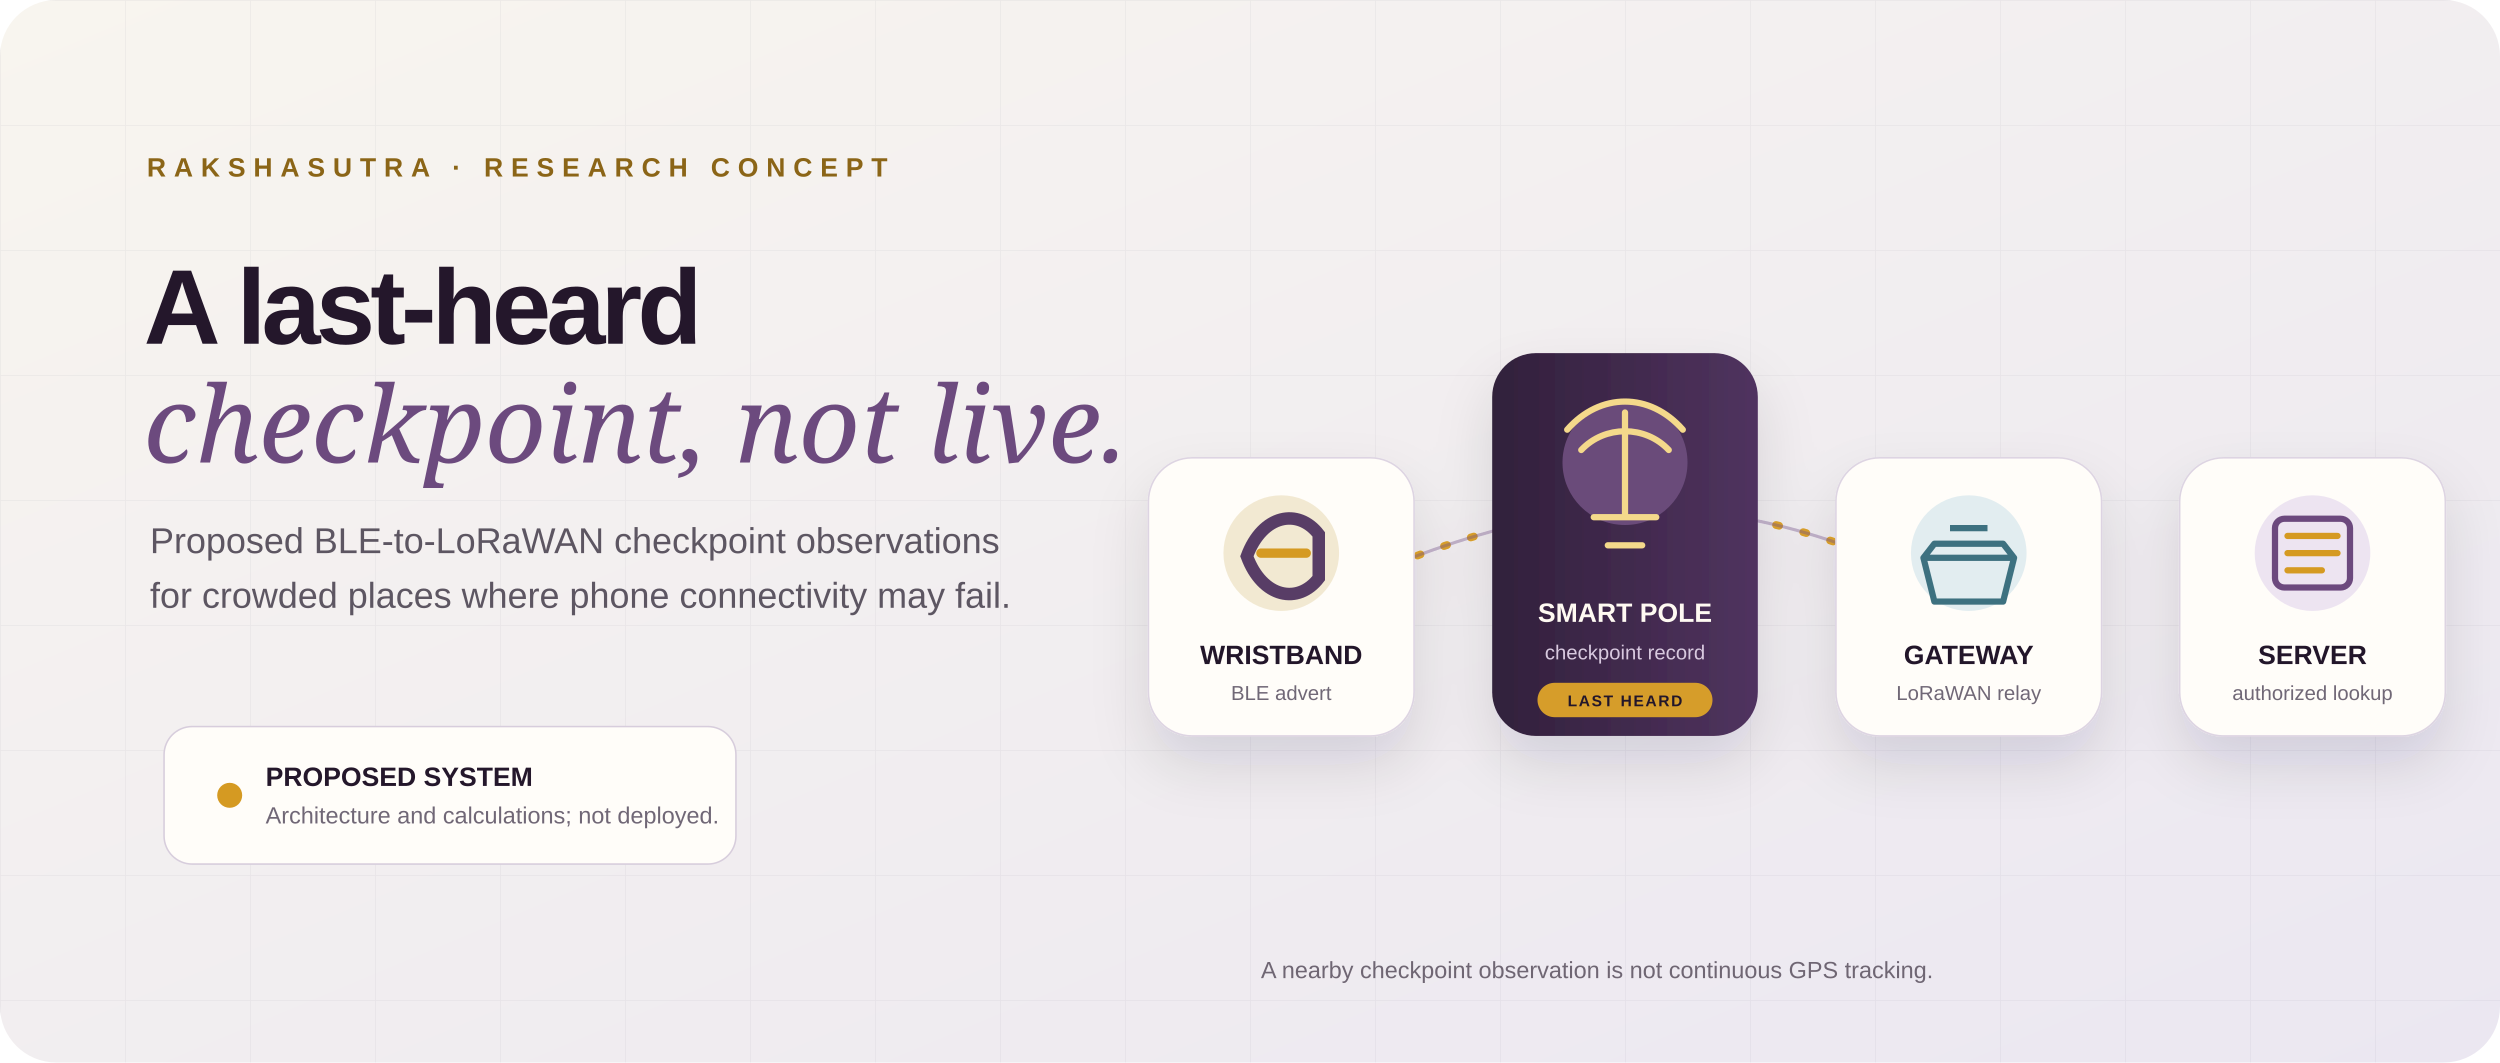
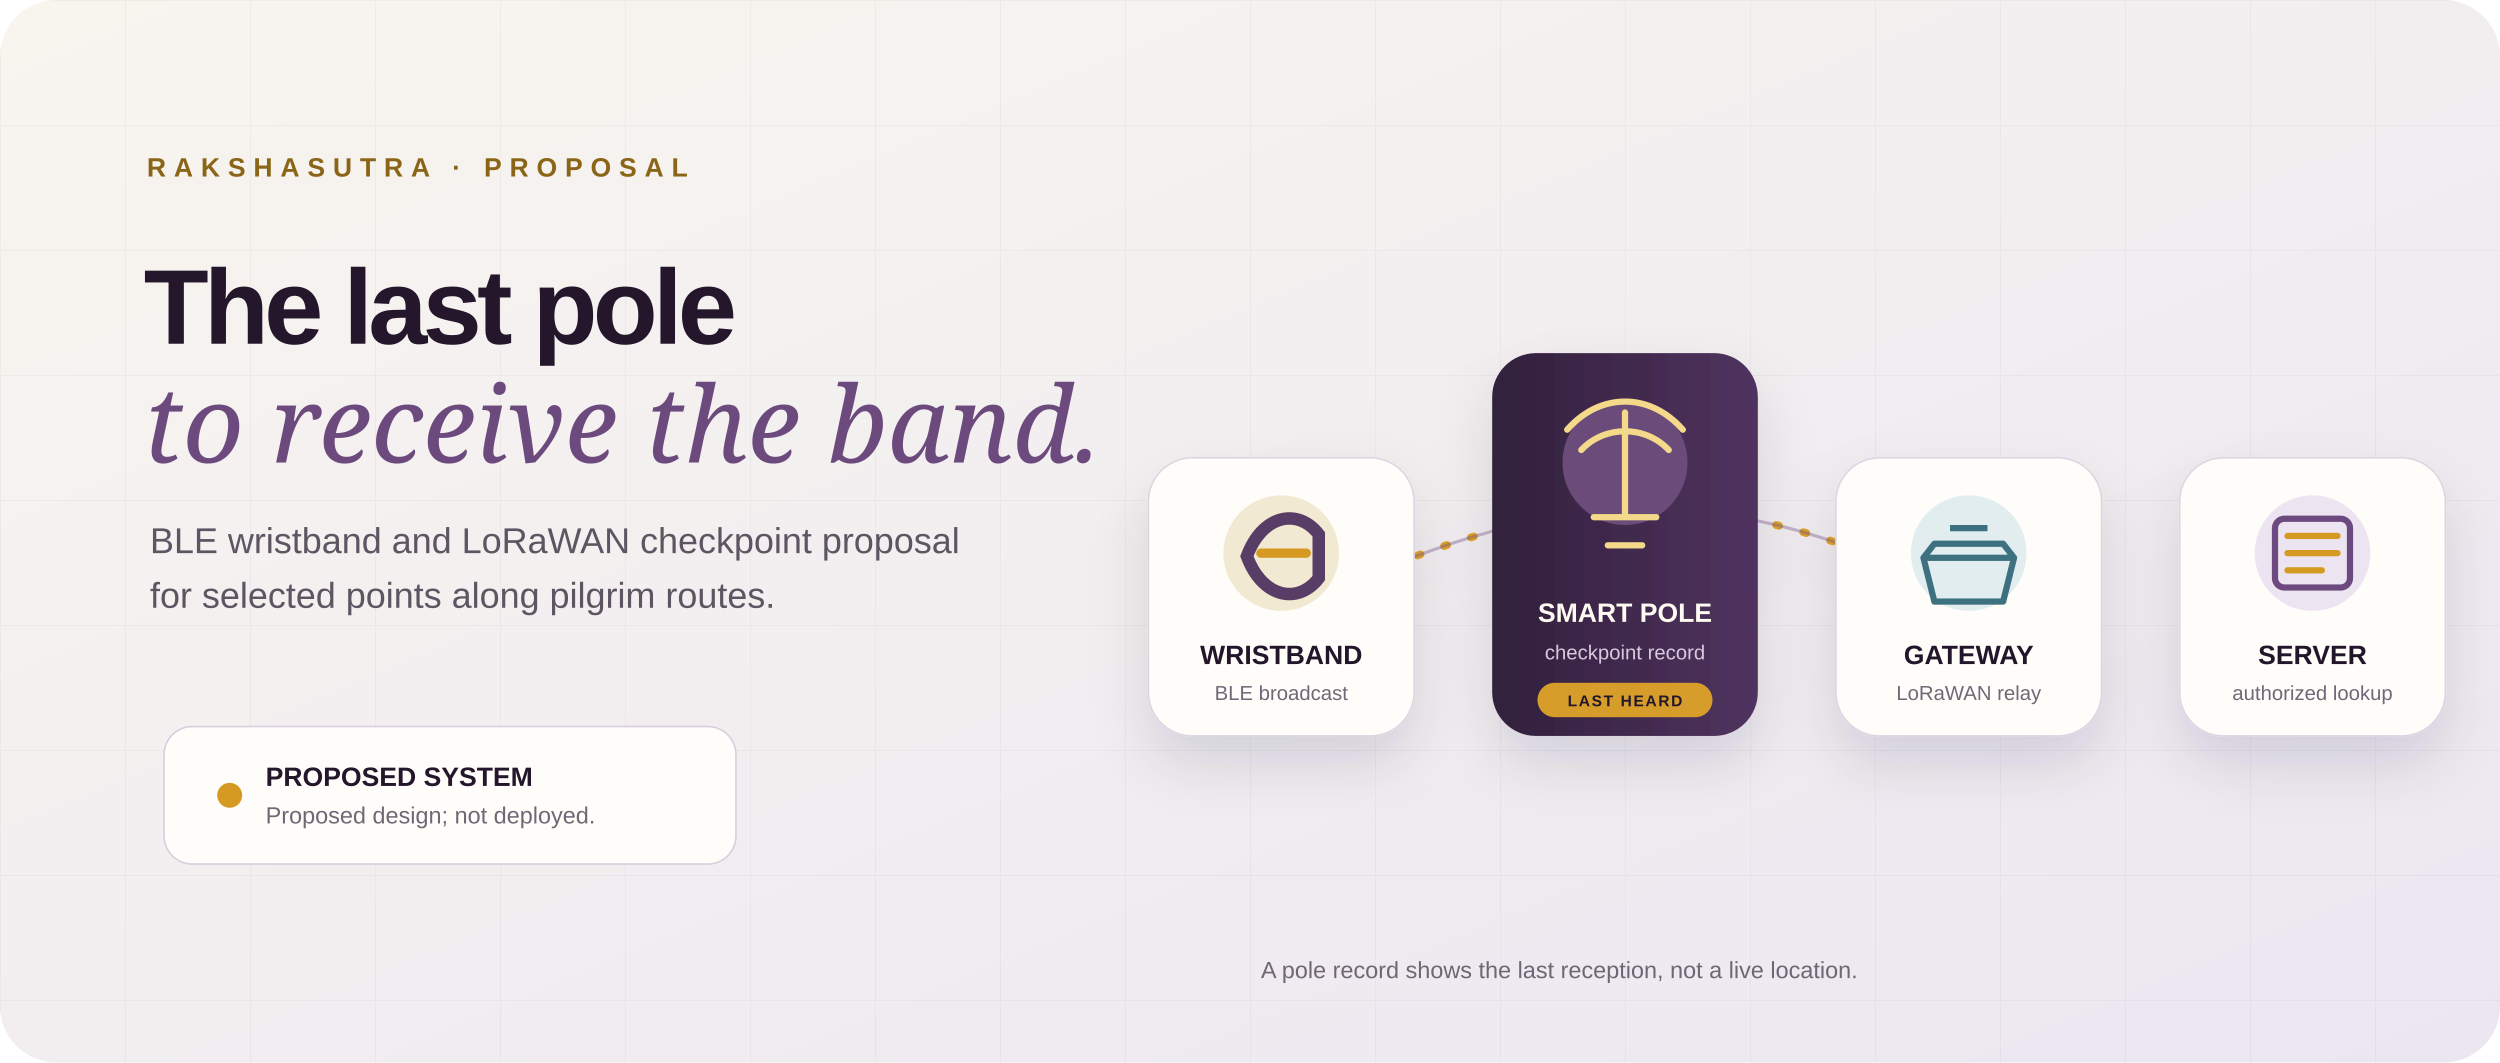
<svg xmlns="http://www.w3.org/2000/svg" viewBox="0 0 1600 680" role="img" aria-labelledby="t d">
  <defs>
    <linearGradient id="bg" x2="1" y2="1">
      <stop stop-color="#f8f5ef" />
      <stop offset="1" stop-color="#ebe7f1" />
    </linearGradient>
    <linearGradient id="violet" x2="1">
      <stop stop-color="#31203b" />
      <stop offset="1" stop-color="#50335f" />
    </linearGradient>
    <filter id="shadow" x="-30%" y="-30%" width="160%" height="160%">
      <feDropShadow dx="0" dy="18" stdDeviation="18" flood-color="#24172b" flood-opacity=".12" />
    </filter>
    <pattern id="grid" width="80" height="80" patternUnits="userSpaceOnUse">
      <path d="M80 0H0V80" fill="none" stroke="#412c4b" stroke-opacity=".055" />
    </pattern>
  </defs>
  <rect width="1600" height="680" rx="36" fill="url(#bg)" />
  <rect width="1600" height="680" rx="36" fill="url(#grid)" />
-   <text x="94" y="113" fill="#8b6517" font-family="Arial,sans-serif" font-size="17" font-weight="700" letter-spacing="5">RAKSHASUTRA · RESEARCH CONCEPT</text>
-   <text x="92" y="220" fill="#24172b" font-family="Arial,sans-serif" font-size="68" font-weight="800" letter-spacing="-3">A last-heard</text>
-   <text x="92" y="296" fill="#6c4a7e" font-family="Georgia,serif" font-size="68" font-style="italic">checkpoint, not live.</text>
-   <text x="96" y="354" fill="#5d5662" font-family="Arial,sans-serif" font-size="23">Proposed BLE-to-LoRaWAN checkpoint observations</text>
-   <text x="96" y="389" fill="#5d5662" font-family="Arial,sans-serif" font-size="23">for crowded places where phone connectivity may fail.</text>
+   <text x="94" y="113" fill="#8b6517" font-family="Arial,sans-serif" font-size="17" font-weight="700" letter-spacing="5">RAKSHASUTRA · PROPOSAL</text>
+   <text x="92" y="220" fill="#24172b" font-family="Arial,sans-serif" font-size="68" font-weight="800" letter-spacing="-3">The last pole</text>
+   <text x="92" y="296" fill="#6c4a7e" font-family="Georgia,serif" font-size="68" font-style="italic">to receive the band.</text>
+   <text x="96" y="354" fill="#5d5662" font-family="Arial,sans-serif" font-size="23">BLE wristband and LoRaWAN checkpoint proposal</text>
+   <text x="96" y="389" fill="#5d5662" font-family="Arial,sans-serif" font-size="23">for selected points along pilgrim routes.</text>
  <g transform="translate(105 465)">
    <rect width="366" height="88" rx="18" fill="#fffdf9" stroke="#d7cddc" />
    <circle cx="42" cy="44" r="8" fill="#d59a22" />
    <text x="65" y="38" fill="#24172b" font-family="Arial,sans-serif" font-size="17" font-weight="700">PROPOSED SYSTEM</text>
-     <text x="65" y="62" fill="#706776" font-family="Arial,sans-serif" font-size="15">Architecture and calculations; not deployed.</text>
+     <text x="65" y="62" fill="#706776" font-family="Arial,sans-serif" font-size="15">Proposed design; not deployed.</text>
  </g>
  <g transform="translate(735 108)" filter="url(#shadow)">
    <path d="M90 284 C265 196 377 196 540 284" fill="none" stroke="#d69d2c" stroke-width="5" stroke-dasharray="2 16" stroke-linecap="round" />
    <path d="M90 284 C265 196 377 196 540 284" fill="none" stroke="#725388" stroke-width="2" opacity=".4" />
    <g transform="translate(0 185)">
      <rect width="170" height="178" rx="28" fill="#fffdf9" stroke="#ddd4e2" />
      <circle cx="85" cy="61" r="37" fill="#f2e9d2" />
      <path d="M63 63c10-27 33-31 46-14v28c-13 17-36 13-46-14Z" fill="none" stroke="#583e66" stroke-width="8" />
      <path d="M72 61h29" stroke="#d59a22" stroke-width="6" stroke-linecap="round" />
      <text x="85" y="132" text-anchor="middle" fill="#24172b" font-family="Arial,sans-serif" font-weight="700" font-size="17">WRISTBAND</text>
-       <text x="85" y="155" text-anchor="middle" fill="#706776" font-family="Arial,sans-serif" font-size="13">BLE advert</text>
+       <text x="85" y="155" text-anchor="middle" fill="#706776" font-family="Arial,sans-serif" font-size="13">BLE broadcast</text>
    </g>
    <g transform="translate(220 118)">
      <rect width="170" height="245" rx="28" fill="url(#violet)" />
      <circle cx="85" cy="70" r="40" fill="#6a4b7a" />
      <path d="M85 38v67M65 105h40M74 123h22M57 62c15-16 41-16 56 0M48 49c21-24 53-24 74 0" fill="none" stroke="#f4d98b" stroke-width="4" stroke-linecap="round" />
      <text x="85" y="172" text-anchor="middle" fill="#fffaf2" font-family="Arial,sans-serif" font-weight="700" font-size="17">SMART POLE</text>
      <text x="85" y="196" text-anchor="middle" fill="#d8c9df" font-family="Arial,sans-serif" font-size="13">checkpoint record</text>
      <rect x="29" y="211" width="112" height="22" rx="11" fill="#d69d2c" />
      <text x="85" y="226" text-anchor="middle" fill="#24172b" font-family="Arial,sans-serif" font-weight="700" font-size="10" letter-spacing="1">LAST HEARD</text>
    </g>
    <g transform="translate(440 185)">
      <rect width="170" height="178" rx="28" fill="#fffdf9" stroke="#ddd4e2" />
      <circle cx="85" cy="61" r="37" fill="#e2edf0" />
      <path d="M56 64h58l-7 28H63zM63 55h44l7 9H56zM73 45h24" fill="none" stroke="#3e7180" stroke-width="4" stroke-linejoin="round" />
      <text x="85" y="132" text-anchor="middle" fill="#24172b" font-family="Arial,sans-serif" font-weight="700" font-size="17">GATEWAY</text>
      <text x="85" y="155" text-anchor="middle" fill="#706776" font-family="Arial,sans-serif" font-size="13">LoRaWAN relay</text>
    </g>
    <g transform="translate(660 185)">
      <rect width="170" height="178" rx="28" fill="#fffdf9" stroke="#ddd4e2" />
      <circle cx="85" cy="61" r="37" fill="#ede4f1" />
      <rect x="61" y="39" width="48" height="44" rx="6" fill="none" stroke="#6c4a7e" stroke-width="4" />
      <path d="M69 50h32M69 61h32M69 72h22" stroke="#d59a22" stroke-width="4" stroke-linecap="round" />
      <text x="85" y="132" text-anchor="middle" fill="#24172b" font-family="Arial,sans-serif" font-weight="700" font-size="17">SERVER</text>
      <text x="85" y="155" text-anchor="middle" fill="#706776" font-family="Arial,sans-serif" font-size="13">authorized lookup</text>
    </g>
  </g>
-   <text x="807" y="626" fill="#6f6673" font-family="Arial,sans-serif" font-size="15">A nearby checkpoint observation is not continuous GPS tracking.</text>
+   <text x="807" y="626" fill="#6f6673" font-family="Arial,sans-serif" font-size="15">A pole record shows the last reception, not a live location.</text>
</svg>
